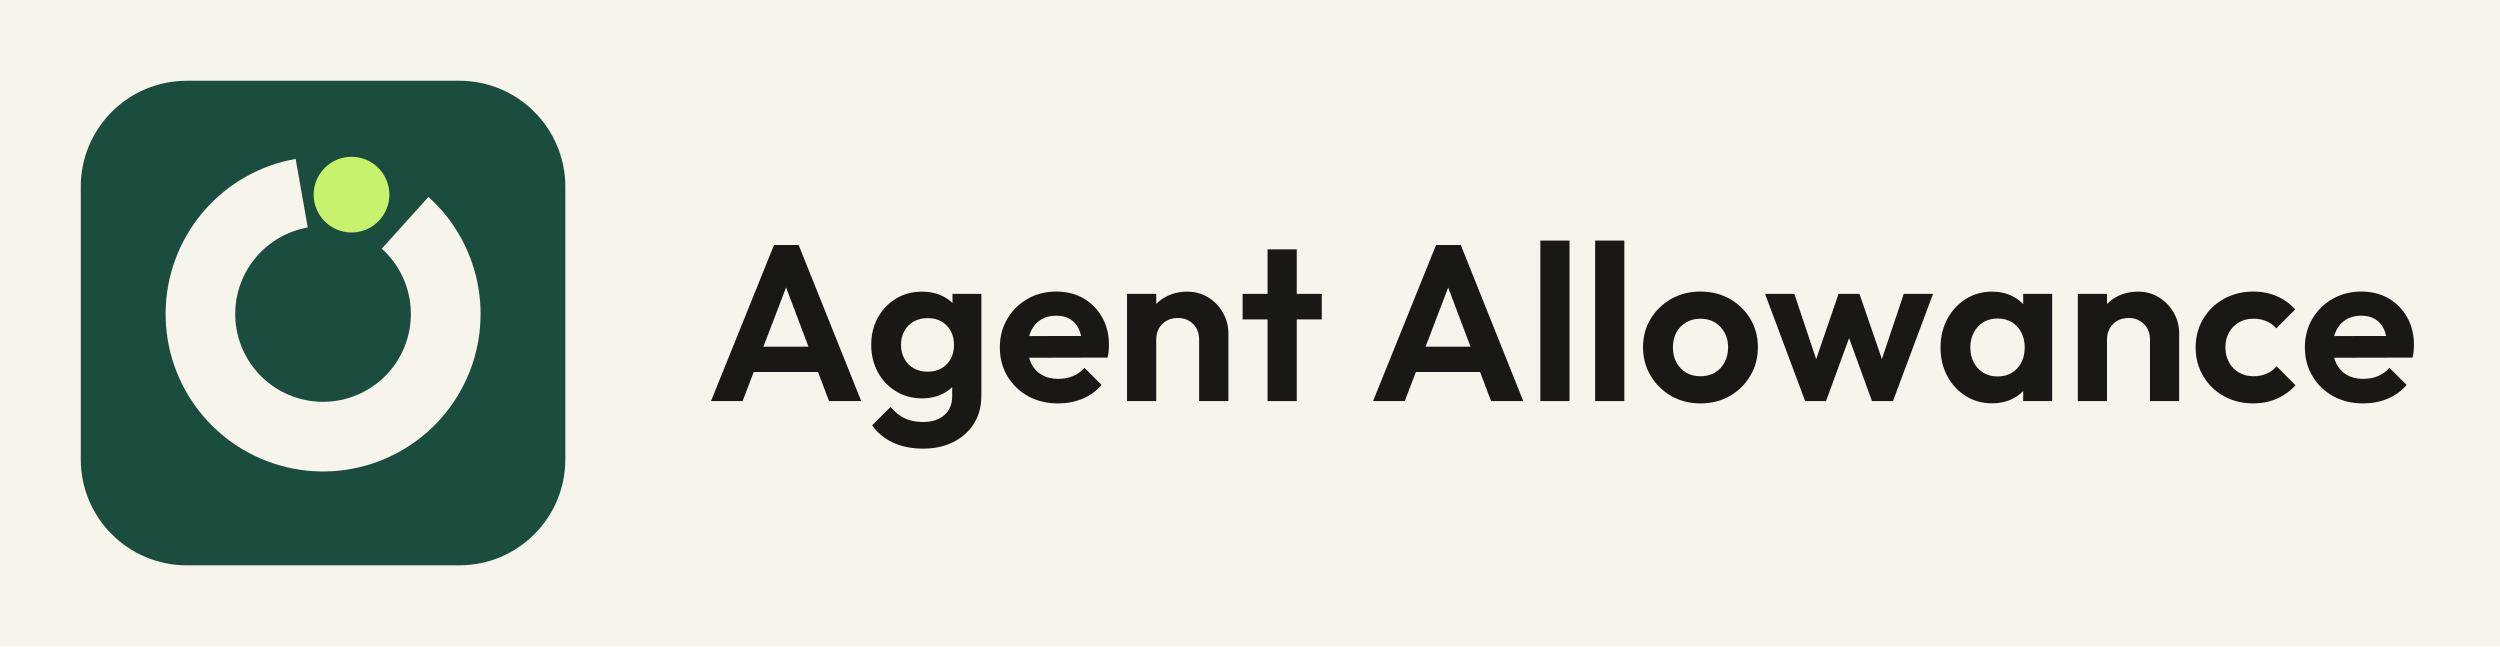
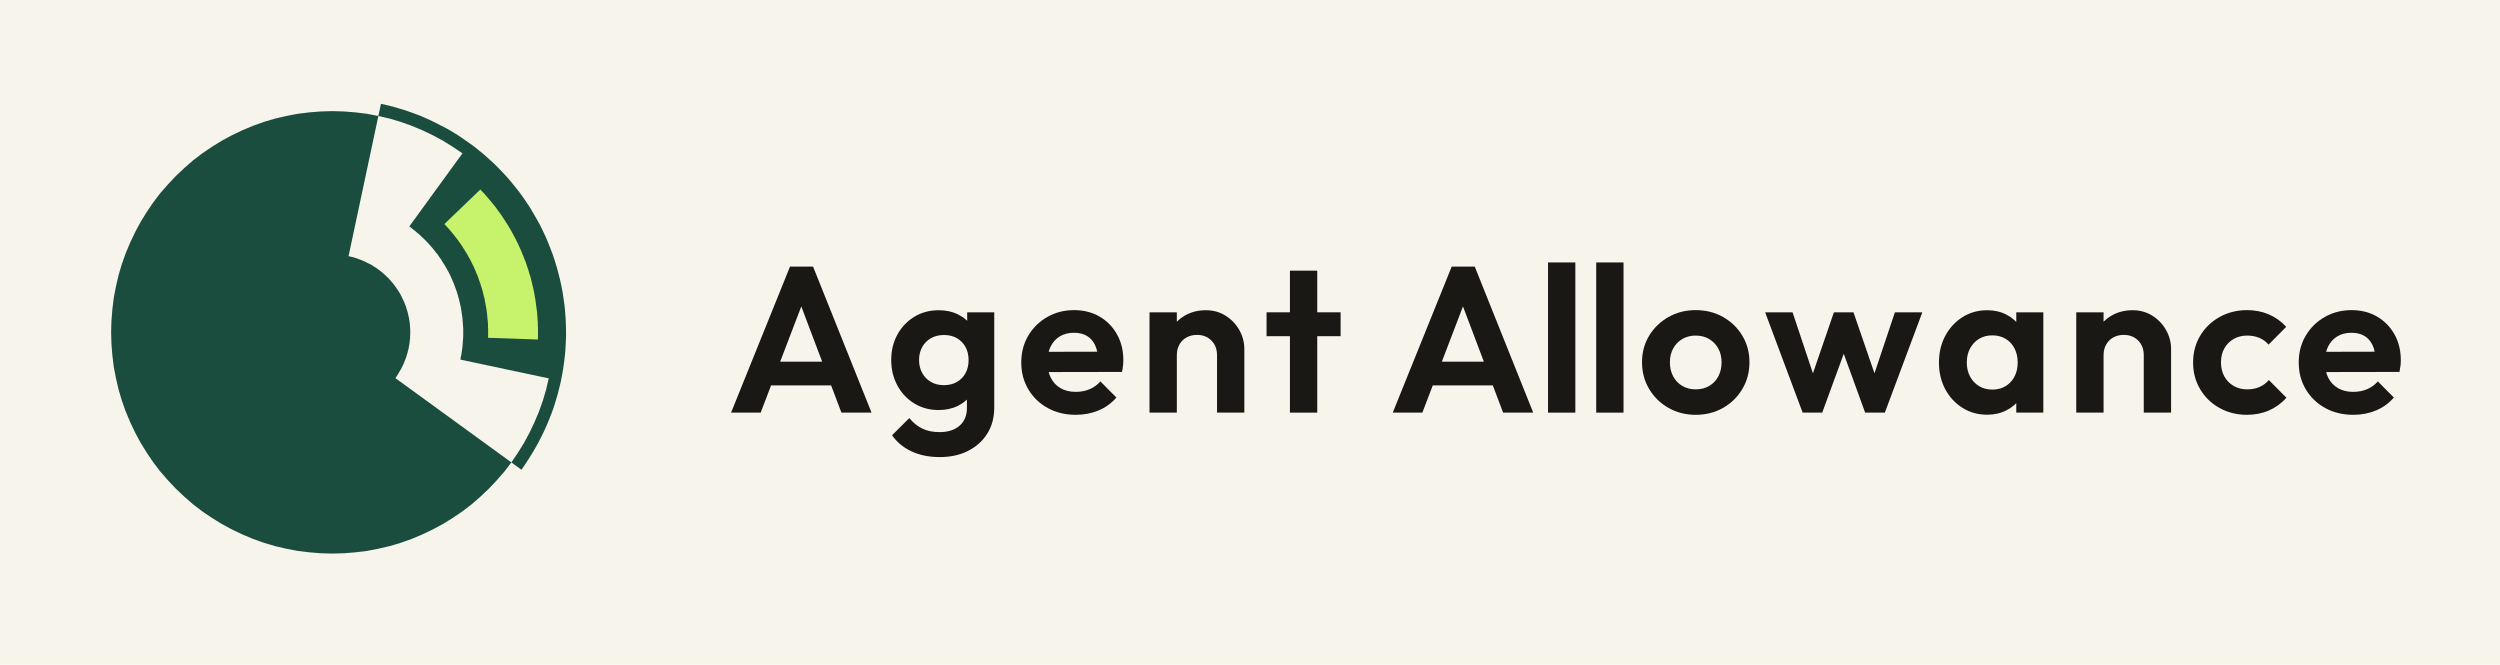
- <svg xmlns="http://www.w3.org/2000/svg" viewBox="0 0 247.64 64.00" role="img" aria-label="Agent Allowance">
-   <rect width="247.64" height="64.00" fill="#F7F4EC" />
+ <svg xmlns="http://www.w3.org/2000/svg" viewBox="0 0 240.71 64.00" role="img" aria-label="Agent Allowance">
+   <rect width="240.71" height="64.00" fill="#F7F4EC" />
  <g transform="translate(8.00 8.00) scale(1.50)">
-     <rect width="32" height="32" rx="7" fill="#1B4D3E" />
-     <path d="M 22.96 7.67 A 10.40 10.40 0 1 1 14.19 5.16 L 14.99 9.69 A 5.80 5.80 0 1 0 19.88 11.09 Z" fill="#F7F4EC" />
-     <circle cx="17.88" cy="7.52" r="2.50" fill="#C6F36B" />
+     <rect width="32" height="32" rx="7" fill="#F7F4EC" />
+     <path fill="#1B4D3E" fill-rule="evenodd" d="M 30.20 16.00 L 30.18 15.26 L 30.12 14.52 L 30.03 13.78 L 29.89 13.05 L 29.72 12.32 L 29.51 11.61 L 29.26 10.91 L 28.97 10.22 L 28.65 9.55 L 28.30 8.90 L 27.91 8.27 L 27.49 7.65 L 27.04 7.06 L 26.55 6.50 L 26.04 5.96 L 25.50 5.45 L 24.94 4.96 L 24.35 4.51 L 23.73 4.09 L 23.10 3.70 L 22.45 3.35 L 21.78 3.03 L 21.09 2.74 L 20.39 2.49 L 19.68 2.28 L 18.95 2.11 L 18.22 1.97 L 17.48 1.88 L 16.74 1.82 L 16.00 1.80 L 15.26 1.82 L 14.52 1.88 L 13.78 1.97 L 13.05 2.11 L 12.32 2.28 L 11.61 2.49 L 10.91 2.74 L 10.22 3.03 L 9.55 3.35 L 8.90 3.70 L 8.27 4.09 L 7.65 4.51 L 7.06 4.96 L 6.50 5.45 L 5.96 5.96 L 5.45 6.50 L 4.96 7.06 L 4.51 7.65 L 4.09 8.27 L 3.70 8.90 L 3.35 9.55 L 3.03 10.22 L 2.74 10.91 L 2.49 11.61 L 2.28 12.32 L 2.11 13.05 L 1.97 13.78 L 1.88 14.52 L 1.82 15.26 L 1.80 16.00 L 1.82 16.74 L 1.88 17.48 L 1.97 18.22 L 2.11 18.95 L 2.28 19.68 L 2.49 20.39 L 2.74 21.09 L 3.03 21.78 L 3.35 22.45 L 3.70 23.10 L 4.09 23.73 L 4.51 24.35 L 4.96 24.94 L 5.45 25.50 L 5.96 26.04 L 6.50 26.55 L 7.06 27.04 L 7.65 27.49 L 8.27 27.91 L 8.90 28.30 L 9.55 28.65 L 10.22 28.97 L 10.91 29.26 L 11.61 29.51 L 12.32 29.72 L 13.05 29.89 L 13.78 30.03 L 14.52 30.12 L 15.26 30.18 L 16.00 30.20 L 16.74 30.18 L 17.48 30.12 L 18.22 30.03 L 18.95 29.89 L 19.68 29.72 L 20.39 29.51 L 21.09 29.26 L 21.78 28.97 L 22.45 28.65 L 23.10 28.30 L 23.73 27.91 L 24.35 27.49 L 24.94 27.04 L 25.50 26.55 L 26.04 26.04 L 26.55 25.50 L 27.04 24.94 L 27.49 24.35 L 27.91 23.73 L 28.30 23.10 L 28.65 22.45 L 28.97 21.78 L 29.26 21.09 L 29.51 20.39 L 29.72 19.68 L 29.89 18.95 L 30.03 18.22 L 30.12 17.48 L 30.18 16.74 Z M 28.14 24.82 L 28.37 24.48 L 28.60 24.13 L 28.82 23.78 L 29.03 23.42 L 29.23 23.06 L 29.42 22.69 L 29.60 22.32 L 29.77 21.94 L 29.93 21.56 L 30.08 21.17 L 30.22 20.78 L 30.34 20.39 L 30.46 19.99 L 30.56 19.59 L 30.66 19.18 L 30.74 18.78 L 30.81 18.37 L 30.87 17.96 L 30.92 17.55 L 30.96 17.13 L 30.98 16.72 L 31.00 16.31 L 31.00 15.89 L 30.99 15.48 L 30.97 15.06 L 30.94 14.65 L 30.90 14.24 L 30.84 13.83 L 30.78 13.42 L 30.70 13.01 L 30.61 12.60 L 30.51 12.20 L 30.40 11.80 L 30.28 11.41 L 30.15 11.01 L 30.00 10.62 L 29.85 10.24 L 29.69 9.86 L 29.51 9.48 L 29.33 9.11 L 29.13 8.75 L 28.92 8.39 L 28.71 8.03 L 28.48 7.68 L 28.25 7.34 L 28.01 7.01 L 27.75 6.68 L 27.49 6.36 L 27.22 6.04 L 26.94 5.74 L 26.65 5.44 L 26.36 5.15 L 26.05 4.87 L 25.74 4.59 L 25.42 4.33 L 25.10 4.07 L 24.76 3.83 L 24.42 3.59 L 24.08 3.36 L 23.73 3.14 L 23.37 2.93 L 23.00 2.74 L 22.63 2.55 L 22.26 2.37 L 21.88 2.20 L 21.50 2.04 L 21.11 1.90 L 20.72 1.76 L 20.32 1.64 L 19.92 1.52 L 19.52 1.42 L 19.12 1.33 L 17.04 11.11 L 17.17 11.14 L 17.31 11.17 L 17.44 11.21 L 17.57 11.25 L 17.70 11.30 L 17.83 11.35 L 17.96 11.40 L 18.09 11.46 L 18.21 11.52 L 18.33 11.58 L 18.46 11.64 L 18.58 11.71 L 18.69 11.79 L 18.81 11.86 L 18.92 11.94 L 19.03 12.02 L 19.14 12.11 L 19.25 12.20 L 19.35 12.29 L 19.45 12.38 L 19.55 12.48 L 19.65 12.58 L 19.74 12.68 L 19.83 12.79 L 19.92 12.89 L 20.00 13.00 L 20.08 13.11 L 20.16 13.23 L 20.24 13.34 L 20.31 13.46 L 20.38 13.58 L 20.44 13.70 L 20.50 13.83 L 20.56 13.95 L 20.62 14.08 L 20.67 14.21 L 20.72 14.34 L 20.76 14.47 L 20.80 14.60 L 20.84 14.73 L 20.87 14.87 L 20.90 15.00 L 20.93 15.14 L 20.95 15.28 L 20.97 15.41 L 20.98 15.55 L 20.99 15.69 L 21.00 15.83 L 21.00 15.96 L 21.00 16.10 L 20.99 16.24 L 20.99 16.38 L 20.97 16.52 L 20.96 16.65 L 20.94 16.79 L 20.91 16.93 L 20.89 17.06 L 20.85 17.20 L 20.82 17.33 L 20.78 17.46 L 20.74 17.59 L 20.69 17.72 L 20.64 17.85 L 20.59 17.98 L 20.53 18.11 L 20.47 18.23 L 20.41 18.35 L 20.34 18.47 L 20.27 18.59 L 20.20 18.71 L 20.12 18.83 L 20.05 18.94 Z" />
+     <path fill="#1B4D3E" d="M 30.48 19.08 L 30.52 18.85 L 30.57 18.61 L 30.61 18.38 L 30.64 18.14 L 30.68 17.91 L 30.70 17.68 L 30.73 17.44 L 30.75 17.20 L 30.77 16.97 L 30.78 16.73 L 30.79 16.49 L 30.80 16.26 L 30.80 16.02 L 30.80 15.78 L 30.79 15.55 L 30.78 15.31 L 30.77 15.07 L 30.75 14.84 L 30.73 14.60 L 30.71 14.37 L 30.68 14.13 L 30.65 13.90 L 30.61 13.66 L 30.58 13.43 L 30.53 13.20 L 30.49 12.97 L 30.44 12.73 L 30.38 12.50 L 30.32 12.27 L 30.26 12.04 L 30.20 11.82 L 30.13 11.59 L 30.06 11.37 L 29.98 11.14 L 29.90 10.92 L 29.82 10.70 L 29.73 10.48 L 29.64 10.26 L 29.55 10.04 L 29.45 9.82 L 29.35 9.61 L 29.25 9.40 L 29.14 9.19 L 29.03 8.98 L 28.91 8.77 L 28.80 8.56 L 28.67 8.36 L 28.55 8.16 L 28.42 7.96 L 28.29 7.76 L 28.16 7.56 L 28.02 7.37 L 27.88 7.18 L 27.74 6.99 L 27.60 6.80 L 27.45 6.62 L 27.30 6.44 L 27.14 6.26 L 26.98 6.08 L 26.82 5.91 L 26.66 5.73 L 26.50 5.57 L 26.33 5.40 L 26.16 5.23 L 25.98 5.07 L 25.81 4.92 L 25.63 4.76 L 25.45 4.61 L 25.26 4.46 L 25.08 4.31 L 24.89 4.17 L 24.70 4.03 L 20.94 9.20 L 21.05 9.28 L 21.15 9.37 L 21.26 9.45 L 21.36 9.53 L 21.46 9.62 L 21.57 9.71 L 21.67 9.80 L 21.76 9.89 L 21.86 9.98 L 21.96 10.08 L 22.05 10.17 L 22.14 10.27 L 22.23 10.37 L 22.32 10.47 L 22.41 10.57 L 22.50 10.68 L 22.58 10.78 L 22.66 10.89 L 22.75 10.99 L 22.82 11.10 L 22.90 11.21 L 22.98 11.32 L 23.05 11.44 L 23.12 11.55 L 23.19 11.66 L 23.26 11.78 L 23.33 11.90 L 23.39 12.01 L 23.46 12.13 L 23.52 12.25 L 23.58 12.37 L 23.63 12.49 L 23.69 12.62 L 23.74 12.74 L 23.79 12.86 L 23.84 12.99 L 23.89 13.12 L 23.93 13.24 L 23.98 13.37 L 24.02 13.50 L 24.06 13.63 L 24.09 13.76 L 24.13 13.88 L 24.16 14.02 L 24.19 14.15 L 24.22 14.28 L 24.25 14.41 L 24.27 14.54 L 24.29 14.67 L 24.31 14.81 L 24.33 14.94 L 24.35 15.07 L 24.36 15.21 L 24.37 15.34 L 24.38 15.47 L 24.39 15.61 L 24.40 15.74 L 24.40 15.88 L 24.40 16.01 L 24.40 16.15 L 24.40 16.28 L 24.39 16.42 L 24.38 16.55 L 24.37 16.68 L 24.36 16.82 L 24.35 16.95 L 24.33 17.08 L 24.31 17.22 L 24.29 17.35 L 24.27 17.48 L 24.24 17.61 L 24.22 17.75 Z" />
+     <path fill="#C6F36B" d="M 29.19 16.46 L 29.20 16.31 L 29.20 16.17 L 29.20 16.02 L 29.20 15.87 L 29.20 15.72 L 29.19 15.58 L 29.19 15.43 L 29.18 15.28 L 29.17 15.14 L 29.16 14.99 L 29.15 14.84 L 29.14 14.70 L 29.12 14.55 L 29.10 14.40 L 29.08 14.26 L 29.06 14.11 L 29.04 13.97 L 29.02 13.82 L 28.99 13.68 L 28.97 13.53 L 28.94 13.39 L 28.91 13.24 L 28.88 13.10 L 28.84 12.96 L 28.81 12.81 L 28.77 12.67 L 28.74 12.53 L 28.70 12.39 L 28.65 12.24 L 28.61 12.10 L 28.57 11.96 L 28.52 11.82 L 28.47 11.68 L 28.43 11.55 L 28.38 11.41 L 28.32 11.27 L 28.27 11.13 L 28.21 11.00 L 28.16 10.86 L 28.10 10.72 L 28.04 10.59 L 27.98 10.46 L 27.92 10.32 L 27.85 10.19 L 27.79 10.06 L 27.72 9.93 L 27.65 9.80 L 27.58 9.67 L 27.51 9.54 L 27.44 9.41 L 27.36 9.28 L 27.29 9.16 L 27.21 9.03 L 27.13 8.91 L 27.05 8.78 L 26.97 8.66 L 26.89 8.54 L 26.81 8.42 L 26.72 8.30 L 26.63 8.18 L 26.55 8.06 L 26.46 7.94 L 26.37 7.83 L 26.27 7.71 L 26.18 7.60 L 26.09 7.49 L 25.99 7.37 L 25.89 7.26 L 25.80 7.15 L 25.70 7.04 L 25.60 6.94 L 25.50 6.83 L 23.19 9.05 L 23.27 9.13 L 23.35 9.22 L 23.42 9.30 L 23.50 9.38 L 23.57 9.47 L 23.64 9.55 L 23.71 9.64 L 23.78 9.72 L 23.85 9.81 L 23.92 9.90 L 23.99 9.99 L 24.06 10.08 L 24.12 10.17 L 24.19 10.26 L 24.25 10.35 L 24.31 10.44 L 24.37 10.53 L 24.43 10.63 L 24.49 10.72 L 24.55 10.82 L 24.61 10.91 L 24.67 11.01 L 24.72 11.11 L 24.77 11.20 L 24.83 11.30 L 24.88 11.40 L 24.93 11.50 L 24.98 11.60 L 25.03 11.70 L 25.08 11.80 L 25.12 11.90 L 25.17 12.00 L 25.21 12.11 L 25.25 12.21 L 25.30 12.31 L 25.34 12.42 L 25.38 12.52 L 25.41 12.63 L 25.45 12.73 L 25.49 12.84 L 25.52 12.94 L 25.55 13.05 L 25.59 13.16 L 25.62 13.26 L 25.65 13.37 L 25.68 13.48 L 25.70 13.59 L 25.73 13.69 L 25.76 13.80 L 25.78 13.91 L 25.80 14.02 L 25.82 14.13 L 25.84 14.24 L 25.86 14.35 L 25.88 14.46 L 25.90 14.57 L 25.91 14.68 L 25.93 14.79 L 25.94 14.90 L 25.95 15.01 L 25.96 15.12 L 25.97 15.23 L 25.98 15.35 L 25.99 15.46 L 25.99 15.57 L 25.99 15.68 L 26.00 15.79 L 26.00 15.90 L 26.00 16.01 L 26.00 16.13 L 26.00 16.24 L 25.99 16.35 Z" />
  </g>
-   <path d="M 70.43 39.73 L 76.67 24.27 L 79.11 24.27 L 85.31 39.73 L 82.12 39.73 L 77.33 27.05 L 78.41 27.05 L 73.56 39.73 Z M 73.74 36.85 L 73.74 34.34 L 82.05 34.34 L 82.05 36.85 Z" fill="#1A1814" />
-   <path d="M 91.46 44.44 Q 89.75 44.44 88.45 43.84 Q 87.16 43.23 86.39 42.13 L 88.22 40.31 Q 88.82 41.04 89.59 41.42 Q 90.35 41.80 91.43 41.80 Q 92.76 41.80 93.54 41.12 Q 94.32 40.44 94.32 39.24 L 94.32 36.58 L 94.81 34.24 L 94.35 31.90 L 94.35 29.11 L 97.21 29.11 L 97.21 39.19 Q 97.21 40.78 96.48 41.95 Q 95.74 43.13 94.44 43.78 Q 93.14 44.44 91.46 44.44 Z M 91.32 39.46 Q 89.89 39.46 88.75 38.76 Q 87.61 38.07 86.95 36.86 Q 86.30 35.65 86.30 34.16 Q 86.30 32.66 86.95 31.47 Q 87.61 30.28 88.75 29.58 Q 89.89 28.89 91.32 28.89 Q 92.50 28.89 93.41 29.35 Q 94.32 29.81 94.85 30.62 Q 95.38 31.43 95.42 32.51 L 95.42 35.84 Q 95.38 36.90 94.84 37.72 Q 94.30 38.54 93.39 39.00 Q 92.48 39.46 91.32 39.46 Z M 91.88 36.82 Q 92.68 36.82 93.27 36.48 Q 93.85 36.14 94.18 35.54 Q 94.50 34.95 94.50 34.17 Q 94.50 33.39 94.18 32.79 Q 93.85 32.19 93.27 31.85 Q 92.68 31.51 91.89 31.51 Q 91.10 31.51 90.51 31.85 Q 89.91 32.19 89.58 32.79 Q 89.25 33.39 89.25 34.17 Q 89.25 34.92 89.58 35.53 Q 89.91 36.14 90.50 36.48 Q 91.10 36.82 91.88 36.82 Z" fill="#1A1814" />
-   <path d="M 104.82 39.96 Q 103.16 39.96 101.85 39.25 Q 100.55 38.53 99.79 37.27 Q 99.04 36.01 99.04 34.42 Q 99.04 32.84 99.78 31.58 Q 100.52 30.33 101.79 29.60 Q 103.07 28.88 104.63 28.88 Q 106.16 28.88 107.34 29.56 Q 108.51 30.25 109.18 31.44 Q 109.85 32.64 109.85 34.18 Q 109.85 34.46 109.82 34.76 Q 109.79 35.05 109.71 35.42 L 100.77 35.44 L 100.77 33.29 L 108.37 33.28 L 107.19 34.16 Q 107.16 33.22 106.86 32.58 Q 106.56 31.94 106.00 31.61 Q 105.44 31.27 104.62 31.27 Q 103.76 31.27 103.13 31.65 Q 102.50 32.03 102.16 32.72 Q 101.81 33.41 101.81 34.38 Q 101.81 35.34 102.18 36.06 Q 102.54 36.77 103.22 37.15 Q 103.90 37.53 104.80 37.53 Q 105.61 37.53 106.27 37.26 Q 106.94 36.98 107.42 36.43 L 109.12 38.13 Q 108.34 39.04 107.22 39.50 Q 106.11 39.96 104.82 39.96 Z" fill="#1A1814" />
-   <path d="M 118.78 39.73 L 118.78 33.64 Q 118.78 32.69 118.19 32.10 Q 117.60 31.50 116.67 31.50 Q 116.04 31.50 115.56 31.77 Q 115.07 32.04 114.80 32.53 Q 114.53 33.01 114.53 33.64 L 113.40 33.06 Q 113.40 31.82 113.94 30.89 Q 114.48 29.95 115.44 29.42 Q 116.39 28.89 117.60 28.89 Q 118.78 28.89 119.70 29.47 Q 120.62 30.05 121.15 30.99 Q 121.68 31.93 121.68 33.00 L 121.68 39.73 Z M 111.64 39.73 L 111.64 29.11 L 114.53 29.11 L 114.53 39.73 Z" fill="#1A1814" />
-   <path d="M 125.56 39.73 L 125.56 24.70 L 128.45 24.70 L 128.45 39.73 Z M 123.09 31.64 L 123.09 29.11 L 130.93 29.11 L 130.93 31.64 Z" fill="#1A1814" />
-   <path d="M 136.01 39.73 L 142.25 24.27 L 144.70 24.27 L 150.89 39.73 L 147.70 39.73 L 142.91 27.05 L 144.00 27.05 L 139.15 39.73 Z M 139.32 36.85 L 139.32 34.34 L 147.63 34.34 L 147.63 36.85 Z" fill="#1A1814" />
-   <path d="M 152.58 39.73 L 152.58 23.83 L 155.47 23.83 L 155.47 39.73 Z" fill="#1A1814" />
-   <path d="M 158.01 39.73 L 158.01 23.83 L 160.90 23.83 L 160.90 39.73 Z" fill="#1A1814" />
-   <path d="M 168.44 39.96 Q 166.84 39.96 165.55 39.23 Q 164.26 38.49 163.51 37.22 Q 162.75 35.96 162.75 34.40 Q 162.75 32.84 163.50 31.59 Q 164.25 30.35 165.54 29.61 Q 166.83 28.88 168.43 28.88 Q 170.05 28.88 171.34 29.60 Q 172.62 30.33 173.38 31.58 Q 174.13 32.84 174.13 34.40 Q 174.13 35.96 173.38 37.22 Q 172.63 38.49 171.34 39.23 Q 170.06 39.96 168.44 39.96 Z M 168.43 37.27 Q 169.25 37.27 169.87 36.91 Q 170.49 36.54 170.83 35.89 Q 171.18 35.24 171.18 34.40 Q 171.18 33.57 170.82 32.93 Q 170.47 32.30 169.86 31.93 Q 169.25 31.57 168.43 31.57 Q 167.64 31.57 167.02 31.94 Q 166.40 32.30 166.05 32.94 Q 165.71 33.57 165.71 34.41 Q 165.71 35.24 166.05 35.89 Q 166.40 36.54 167.02 36.91 Q 167.64 37.27 168.43 37.27 Z" fill="#1A1814" />
-   <path d="M 178.81 39.73 L 174.84 29.11 L 177.74 29.11 L 180.32 36.83 L 179.46 36.86 L 182.12 29.11 L 184.19 29.11 L 186.86 36.86 L 185.99 36.83 L 188.58 29.11 L 191.48 29.11 L 187.51 39.73 L 185.43 39.73 L 182.76 32.38 L 183.57 32.38 L 180.88 39.73 Z" fill="#1A1814" />
-   <path d="M 197.32 39.95 Q 195.87 39.95 194.72 39.23 Q 193.56 38.50 192.89 37.25 Q 192.22 36.00 192.22 34.44 Q 192.22 32.85 192.89 31.60 Q 193.56 30.35 194.72 29.62 Q 195.87 28.89 197.32 28.89 Q 198.47 28.89 199.37 29.35 Q 200.27 29.82 200.82 30.64 Q 201.37 31.46 201.41 32.51 L 201.41 36.33 Q 201.37 37.38 200.83 38.20 Q 200.29 39.02 199.38 39.49 Q 198.47 39.95 197.32 39.95 Z M 197.86 37.29 Q 199.07 37.29 199.82 36.49 Q 200.56 35.68 200.56 34.42 Q 200.56 33.57 200.22 32.93 Q 199.89 32.28 199.28 31.91 Q 198.68 31.55 197.87 31.55 Q 197.08 31.55 196.47 31.91 Q 195.87 32.28 195.52 32.93 Q 195.17 33.58 195.17 34.42 Q 195.17 35.26 195.52 35.91 Q 195.86 36.56 196.47 36.93 Q 197.08 37.29 197.86 37.29 Z M 200.41 39.73 L 200.41 36.88 L 200.87 34.29 L 200.41 31.72 L 200.41 29.11 L 203.28 29.11 L 203.28 39.73 Z" fill="#1A1814" />
-   <path d="M 212.97 39.73 L 212.97 33.64 Q 212.97 32.69 212.37 32.10 Q 211.78 31.50 210.85 31.50 Q 210.22 31.50 209.74 31.77 Q 209.25 32.04 208.98 32.53 Q 208.71 33.01 208.71 33.64 L 207.58 33.06 Q 207.58 31.82 208.12 30.89 Q 208.67 29.95 209.62 29.42 Q 210.58 28.89 211.79 28.89 Q 212.96 28.89 213.88 29.47 Q 214.80 30.05 215.33 30.99 Q 215.86 31.93 215.86 33.00 L 215.86 39.73 Z M 205.82 39.73 L 205.82 29.11 L 208.71 29.11 L 208.71 39.73 Z" fill="#1A1814" />
-   <path d="M 223.20 39.96 Q 221.59 39.96 220.28 39.24 Q 218.98 38.51 218.24 37.25 Q 217.49 35.99 217.49 34.43 Q 217.49 32.84 218.24 31.59 Q 218.99 30.33 220.29 29.60 Q 221.60 28.88 223.21 28.88 Q 224.46 28.88 225.51 29.33 Q 226.57 29.78 227.35 30.65 L 225.48 32.53 Q 225.07 32.05 224.49 31.81 Q 223.92 31.57 223.21 31.57 Q 222.41 31.57 221.78 31.93 Q 221.15 32.30 220.80 32.93 Q 220.44 33.56 220.44 34.41 Q 220.44 35.25 220.80 35.89 Q 221.15 36.54 221.78 36.90 Q 222.41 37.27 223.21 37.27 Q 223.93 37.27 224.51 37.02 Q 225.09 36.77 225.51 36.28 L 227.38 38.16 Q 226.58 39.04 225.52 39.50 Q 224.46 39.96 223.20 39.96 Z" fill="#1A1814" />
-   <path d="M 234.09 39.96 Q 232.43 39.96 231.13 39.25 Q 229.82 38.53 229.07 37.27 Q 228.31 36.01 228.31 34.42 Q 228.31 32.84 229.05 31.58 Q 229.79 30.33 231.06 29.60 Q 232.34 28.88 233.91 28.88 Q 235.43 28.88 236.61 29.56 Q 237.78 30.25 238.45 31.44 Q 239.12 32.64 239.12 34.18 Q 239.12 34.46 239.09 34.76 Q 239.06 35.05 238.98 35.42 L 230.04 35.44 L 230.04 33.29 L 237.64 33.28 L 236.46 34.16 Q 236.43 33.22 236.13 32.58 Q 235.83 31.94 235.27 31.61 Q 234.71 31.27 233.89 31.27 Q 233.04 31.27 232.40 31.65 Q 231.77 32.03 231.43 32.72 Q 231.08 33.41 231.08 34.38 Q 231.08 35.34 231.45 36.06 Q 231.82 36.77 232.49 37.15 Q 233.17 37.53 234.08 37.53 Q 234.88 37.53 235.54 37.26 Q 236.21 36.98 236.69 36.43 L 238.39 38.13 Q 237.61 39.04 236.50 39.50 Q 235.39 39.96 234.09 39.96 Z" fill="#1A1814" />
+   <g transform="translate(70.00 39.73)">
+     <path transform="translate(0.00 0) scale(0.02 -0.02)" d="M 19.50 0.00 L 303.25 703.00 L 414.25 703.00 L 695.75 0.00 L 550.75 0.00 L 333.00 576.50 L 382.50 576.50 L 162.00 0.00 Z M 170.00 131.25 L 170.00 245.25 L 547.75 245.25 L 547.75 131.25 Z" fill="#1A1814" />
+     <path transform="translate(15.29 0) scale(0.02 -0.02)" d="M 260.25 -214.00 Q 182.50 -214.00 123.75 -186.50 Q 65.00 -159.00 30.00 -109.00 L 113.00 -26.25 Q 140.50 -59.50 175.25 -76.62 Q 210.00 -93.75 259.00 -93.75 Q 319.75 -93.75 355.12 -62.88 Q 390.50 -32.00 390.50 22.50 L 390.50 143.50 L 412.75 249.50 L 391.75 356.00 L 391.75 483.00 L 522.00 483.00 L 522.00 24.50 Q 522.00 -47.50 488.50 -100.88 Q 455.00 -154.25 396.00 -184.12 Q 337.00 -214.00 260.25 -214.00 Z M 254.25 12.50 Q 189.00 12.50 137.12 44.12 Q 85.25 75.75 55.62 130.75 Q 26.00 185.75 26.00 253.50 Q 26.00 321.50 55.62 375.62 Q 85.25 429.75 137.12 461.38 Q 189.00 493.00 254.25 493.00 Q 307.75 493.00 349.12 472.12 Q 390.50 451.25 414.62 414.38 Q 438.75 377.50 440.50 328.50 L 440.50 177.00 Q 438.75 128.75 414.25 91.50 Q 389.75 54.25 348.38 33.38 Q 307.00 12.50 254.25 12.50 Z M 279.75 132.25 Q 315.75 132.25 342.50 147.75 Q 369.25 163.25 383.88 190.38 Q 398.50 217.50 398.50 253.00 Q 398.50 288.50 383.88 315.62 Q 369.25 342.75 342.62 358.25 Q 316.00 373.75 280.00 373.75 Q 244.25 373.75 217.12 358.25 Q 190.00 342.75 175.00 315.50 Q 160.00 288.25 160.00 253.00 Q 160.00 218.75 175.00 191.12 Q 190.00 163.50 217.00 147.88 Q 244.00 132.25 279.75 132.25 Z" fill="#1A1814" />
+     <path transform="translate(27.81 0) scale(0.02 -0.02)" d="M 288.75 -10.50 Q 213.25 -10.50 153.88 22.00 Q 94.50 54.50 60.25 111.88 Q 26.00 169.25 26.00 241.50 Q 26.00 313.50 59.62 370.38 Q 93.25 427.25 151.12 460.38 Q 209.00 493.50 280.25 493.50 Q 349.75 493.50 403.12 462.38 Q 456.50 431.25 487.00 376.75 Q 517.50 322.25 517.50 252.50 Q 517.50 239.75 516.00 226.25 Q 514.50 212.75 511.00 196.00 L 104.50 195.25 L 104.50 292.75 L 450.00 293.50 L 396.50 253.25 Q 395.00 296.25 381.38 325.12 Q 367.75 354.00 342.38 369.25 Q 317.00 384.50 279.75 384.50 Q 240.75 384.50 212.00 367.25 Q 183.25 350.00 167.62 318.62 Q 152.00 287.25 152.00 243.50 Q 152.00 199.50 168.62 167.12 Q 185.25 134.75 216.00 117.38 Q 246.75 100.00 288.00 100.00 Q 324.50 100.00 354.75 112.62 Q 385.00 125.25 407.00 150.25 L 484.00 72.75 Q 448.50 31.50 398.00 10.50 Q 347.50 -10.50 288.75 -10.50 Z" fill="#1A1814" />
+     <path transform="translate(39.53 0) scale(0.02 -0.02)" d="M 382.50 0.00 L 382.50 276.75 Q 382.50 320.00 355.50 347.12 Q 328.50 374.25 286.43 374.25 Q 257.81 374.25 235.78 362.00 Q 213.75 349.75 201.38 327.62 Q 189.00 305.50 189.00 276.75 L 137.75 303.25 Q 137.75 359.50 162.38 402.12 Q 187.00 444.75 230.42 468.88 Q 273.84 493.00 328.80 493.00 Q 382.25 493.00 424.12 466.50 Q 466.00 440.00 490.00 397.25 Q 514.00 354.50 514.00 306.00 L 514.00 0.00 Z M 57.50 0.00 L 57.50 483.00 L 189.00 483.00 L 189.00 0.00 Z" fill="#1A1814" />
+     <path transform="translate(51.63 0) scale(0.02 -0.02)" d="M 128.50 0.00 L 128.50 683.50 L 260.00 683.50 L 260.00 0.00 Z M 16.00 368.00 L 16.00 483.00 L 372.50 483.00 L 372.50 368.00 Z" fill="#1A1814" />
+     <path transform="translate(63.71 0) scale(0.02 -0.02)" d="M 19.50 0.00 L 303.25 703.00 L 414.25 703.00 L 695.75 0.00 L 550.75 0.00 L 333.00 576.50 L 382.50 576.50 L 162.00 0.00 Z M 170.00 131.25 L 170.00 245.25 L 547.75 245.25 L 547.75 131.25 Z" fill="#1A1814" />
+     <path transform="translate(77.90 0) scale(0.02 -0.02)" d="M 57.50 0.00 L 57.50 723.00 L 189.00 723.00 L 189.00 0.00 Z" fill="#1A1814" />
+     <path transform="translate(82.54 0) scale(0.02 -0.02)" d="M 57.50 0.00 L 57.50 723.00 L 189.00 723.00 L 189.00 0.00 Z" fill="#1A1814" />
+     <path transform="translate(87.58 0) scale(0.02 -0.02)" d="M 284.50 -10.50 Q 211.75 -10.50 153.12 23.00 Q 94.50 56.50 60.25 114.00 Q 26.00 171.50 26.00 242.50 Q 26.00 313.50 60.12 370.00 Q 94.25 426.50 152.88 460.00 Q 211.50 493.50 284.25 493.50 Q 357.75 493.50 416.25 460.38 Q 474.75 427.25 509.00 370.38 Q 543.25 313.50 543.25 242.50 Q 543.25 171.50 509.12 114.00 Q 475.00 56.50 416.50 23.00 Q 358.00 -10.50 284.50 -10.50 Z M 284.25 112.00 Q 321.25 112.00 349.50 128.50 Q 377.75 145.00 393.38 174.62 Q 409.00 204.25 409.00 242.25 Q 409.00 280.25 392.88 309.12 Q 376.75 338.00 349.00 354.50 Q 321.25 371.00 284.25 371.00 Q 248.25 371.00 220.00 354.38 Q 191.75 337.75 176.00 308.88 Q 160.25 280.00 160.25 242.00 Q 160.25 204.25 176.00 174.62 Q 191.75 145.00 220.00 128.50 Q 248.25 112.00 284.25 112.00 Z" fill="#1A1814" />
+     <path transform="translate(99.83 0) scale(0.02 -0.02)" d="M 186.75 0.00 L 6.25 483.00 L 138.25 483.00 L 255.50 131.75 L 216.25 130.75 L 337.25 483.00 L 431.50 483.00 L 552.75 130.75 L 513.25 131.75 L 631.00 483.00 L 763.00 483.00 L 582.50 0.00 L 487.75 0.00 L 366.25 334.00 L 403.25 334.00 L 281.00 0.00 Z" fill="#1A1814" />
+     <path transform="translate(116.14 0) scale(0.02 -0.02)" d="M 259.50 -10.00 Q 193.50 -10.00 140.88 23.00 Q 88.25 56.00 57.88 112.75 Q 27.50 169.50 27.50 240.75 Q 27.50 312.75 57.88 369.62 Q 88.25 426.50 140.88 459.75 Q 193.50 493.00 259.50 493.00 Q 311.50 493.00 352.50 471.75 Q 393.50 450.50 418.38 413.25 Q 443.25 376.00 445.00 328.50 L 445.00 154.50 Q 443.25 107.00 418.75 69.75 Q 394.25 32.50 352.88 11.25 Q 311.50 -10.00 259.50 -10.00 Z M 284.00 111.00 Q 339.00 111.00 372.75 147.62 Q 406.50 184.25 406.50 241.50 Q 406.50 280.00 391.25 309.38 Q 376.00 338.75 348.50 355.38 Q 321.00 372.00 284.25 372.00 Q 248.25 372.00 220.75 355.38 Q 193.25 338.75 177.38 309.25 Q 161.50 279.75 161.50 241.50 Q 161.50 203.25 177.25 173.75 Q 193.00 144.25 220.62 127.62 Q 248.25 111.00 284.00 111.00 Z M 399.75 0.00 L 399.75 129.75 L 420.75 247.50 L 399.75 364.25 L 399.75 483.00 L 530.00 483.00 L 530.00 0.00 Z" fill="#1A1814" />
+     <path transform="translate(128.76 0) scale(0.02 -0.02)" d="M 382.50 0.00 L 382.50 276.75 Q 382.50 320.00 355.50 347.12 Q 328.50 374.25 286.43 374.25 Q 257.81 374.25 235.78 362.00 Q 213.75 349.75 201.38 327.62 Q 189.00 305.50 189.00 276.75 L 137.75 303.25 Q 137.75 359.50 162.38 402.12 Q 187.00 444.75 230.42 468.88 Q 273.84 493.00 328.80 493.00 Q 382.25 493.00 424.12 466.50 Q 466.00 440.00 490.00 397.25 Q 514.00 354.50 514.00 306.00 L 514.00 0.00 Z M 57.50 0.00 L 57.50 483.00 L 189.00 483.00 L 189.00 0.00 Z" fill="#1A1814" />
+     <path transform="translate(140.64 0) scale(0.02 -0.02)" d="M 285.50 -10.50 Q 212.25 -10.50 153.12 22.50 Q 94.00 55.50 60.00 112.88 Q 26.00 170.25 26.00 241.25 Q 26.00 313.25 60.12 370.25 Q 94.25 427.25 153.50 460.38 Q 212.75 493.50 286.25 493.50 Q 342.75 493.50 390.75 472.88 Q 438.75 452.25 474.25 413.00 L 389.50 327.50 Q 370.50 349.25 344.38 360.12 Q 318.25 371.00 286.25 371.00 Q 249.50 371.00 221.00 354.50 Q 192.50 338.00 176.38 309.25 Q 160.25 280.50 160.25 241.75 Q 160.25 203.75 176.38 174.50 Q 192.50 145.25 221.12 128.62 Q 249.75 112.00 286.25 112.00 Q 319.00 112.00 345.38 123.38 Q 371.75 134.75 390.75 157.00 L 475.50 71.50 Q 439.25 31.50 391.12 10.50 Q 343.00 -10.50 285.50 -10.50 Z" fill="#1A1814" />
+     <path transform="translate(150.81 0) scale(0.02 -0.02)" d="M 288.75 -10.50 Q 213.25 -10.50 153.88 22.00 Q 94.50 54.50 60.25 111.88 Q 26.00 169.25 26.00 241.50 Q 26.00 313.50 59.62 370.38 Q 93.25 427.25 151.12 460.38 Q 209.00 493.50 280.25 493.50 Q 349.75 493.50 403.12 462.38 Q 456.50 431.25 487.00 376.75 Q 517.50 322.25 517.50 252.50 Q 517.50 239.75 516.00 226.25 Q 514.50 212.75 511.00 196.00 L 104.50 195.25 L 104.50 292.75 L 450.00 293.50 L 396.50 253.25 Q 395.00 296.25 381.38 325.12 Q 367.75 354.00 342.38 369.25 Q 317.00 384.50 279.75 384.50 Q 240.75 384.50 212.00 367.25 Q 183.25 350.00 167.62 318.62 Q 152.00 287.25 152.00 243.50 Q 152.00 199.50 168.62 167.12 Q 185.25 134.75 216.00 117.38 Q 246.75 100.00 288.00 100.00 Q 324.50 100.00 354.75 112.62 Q 385.00 125.25 407.00 150.25 L 484.00 72.75 Q 448.50 31.50 398.00 10.50 Q 347.50 -10.50 288.75 -10.50 Z" fill="#1A1814" />
+   </g>
</svg>
